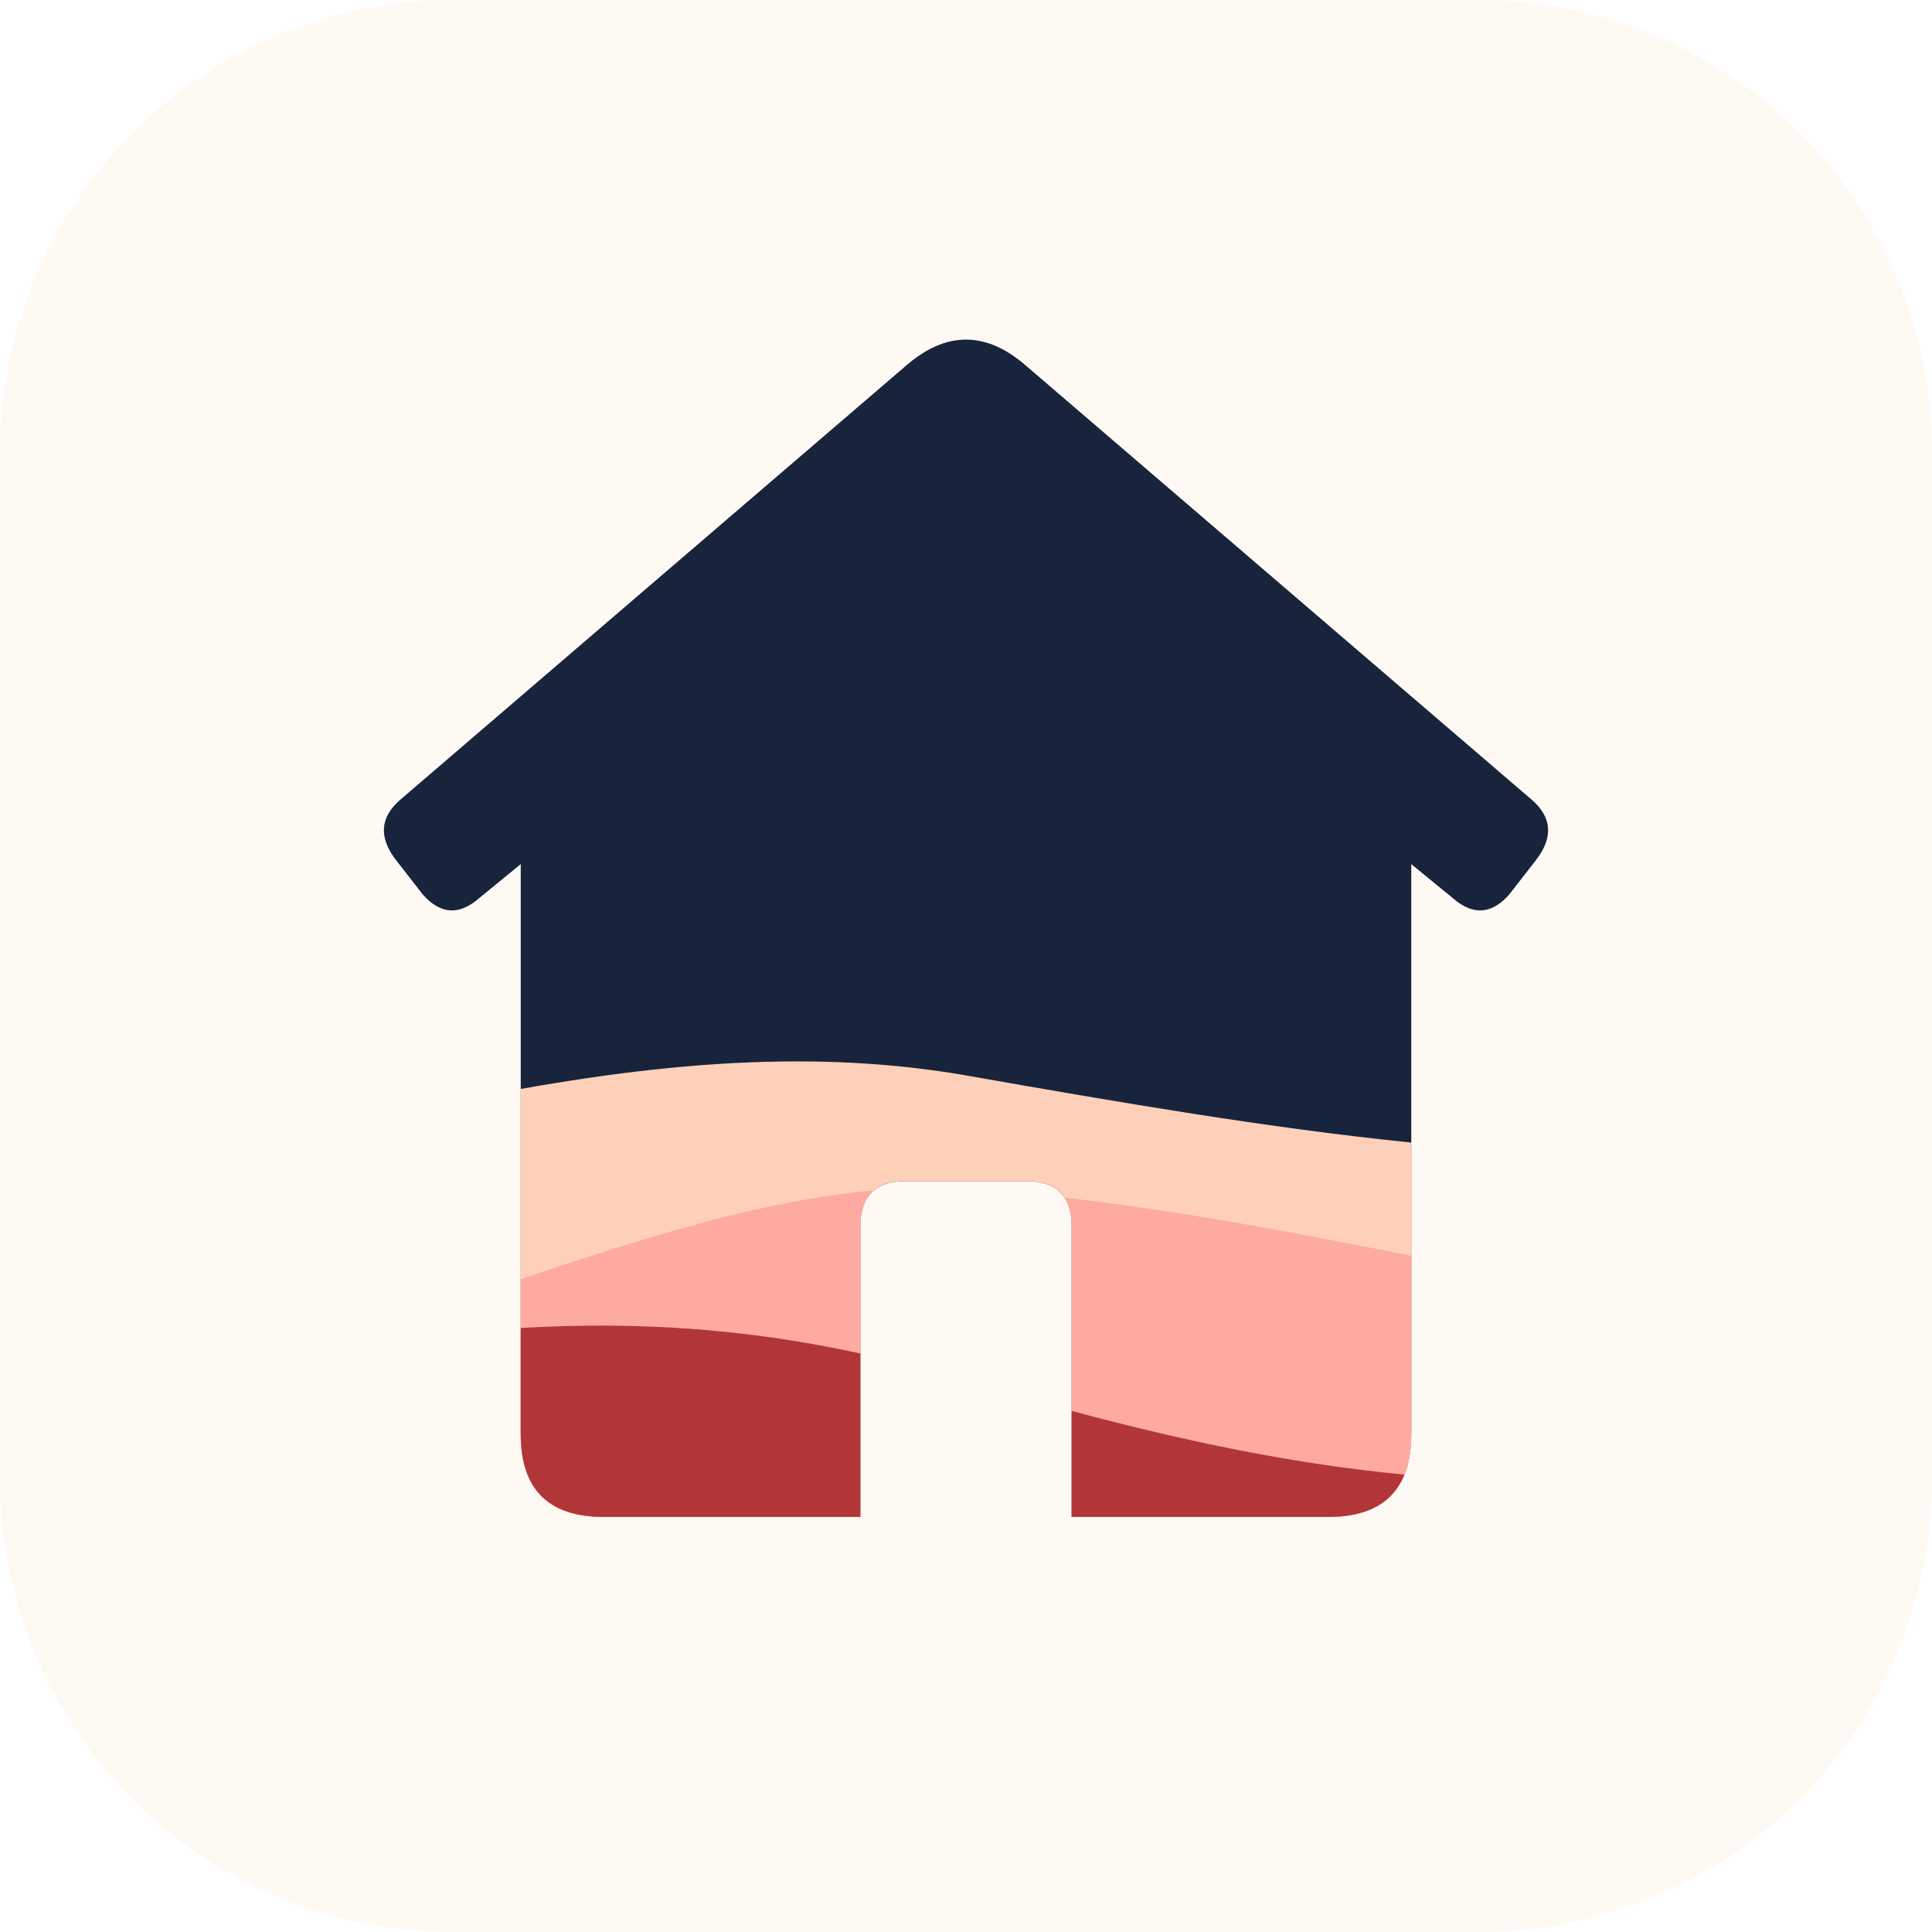
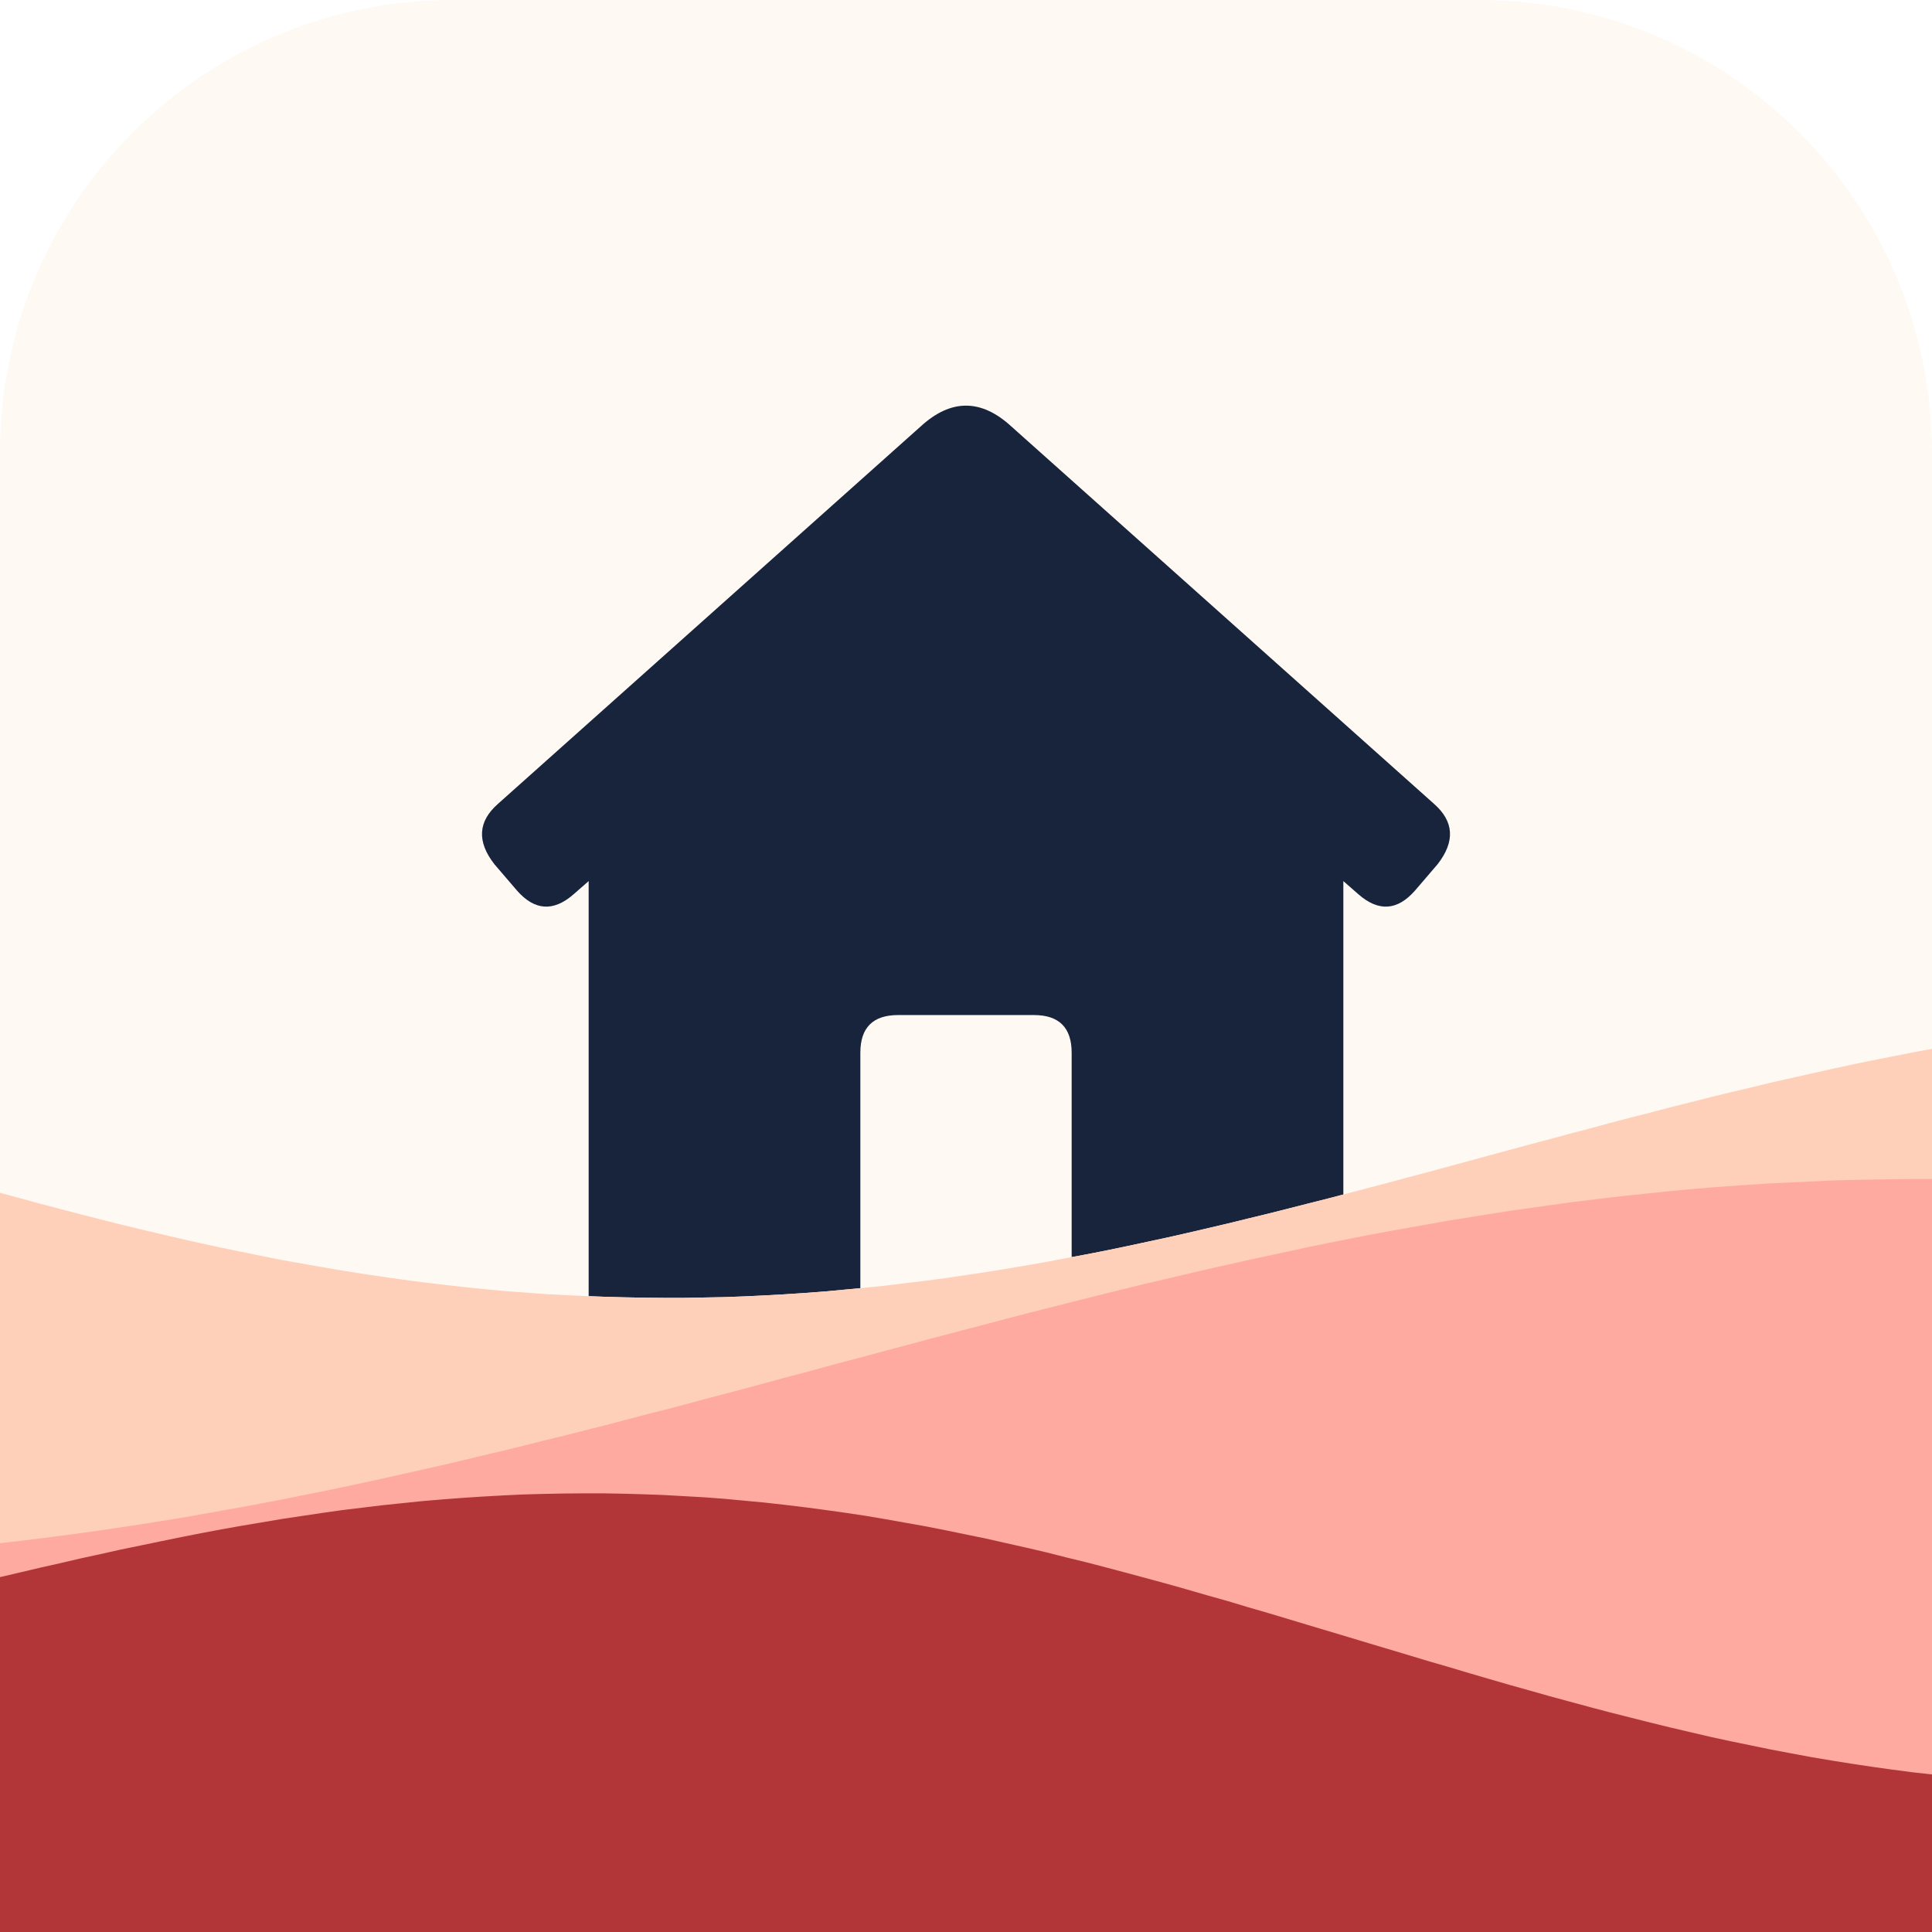
<svg xmlns="http://www.w3.org/2000/svg" width="1024" height="1024" viewBox="0 0 1024 1024">
  <rect width="1024" height="1024" rx="240" fill="#fff9f4" />
-   <path d="M 212 424 L 480 194 Q 512 166 544 194 L 812 424 Q 828 438 814 456 L 800 474 Q 786 490 770 476 L 748 458 L 748 760 Q 748 804 704 804 L 568 804 L 568 650 Q 568 626 544 626 L 480 626 Q 456 626 456 650 L 456 804 L 320 804 Q 276 804 276 760 L 276 458 L 254 476 Q 238 490 224 474 L 210 456 Q 196 438 212 424 Z" fill="#17243c" />
-   <path d="M 414.379 562.617 C 368.872 563.202 322.759 568.843 276 577.174 L 276 760 C 276 789.333 290.667 804 320 804 L 456 804 L 456 650 C 456 634 464 626 480 626 L 544 626 C 560 626 568 634 568 650 L 568 804 L 704 804 C 733.333 804 748 789.333 748 760 L 748 605.592 C 671.12 597.722 594.239 584.436 512 570 C 479.75 564.375 447.218 562.195 414.379 562.617 z" fill="#ffd0b9" />
-   <path d="M 463.422 630.895 C 403.841 636.209 340.863 656.1 276 678.004 L 276 760 C 276 789.333 290.667 804 320 804 L 456 804 L 456 650 C 456 641.158 458.535 634.85 463.422 630.895 z M 564.154 634.77 C 566.681 638.601 568 643.641 568 650 L 568 804 L 704 804 C 733.333 804 748 789.333 748 760 L 748 665.549 C 687.606 653.683 627.147 641.883 564.154 634.77 z" fill="#ffaaa0" />
-   <path d="M 309.008 702.656 C 298.207 702.799 287.197 703.22 276 703.863 L 276 760 C 276 789.333 290.667 804 320 804 L 456 804 L 456 717.377 C 408.609 707.033 360.892 701.972 309.008 702.656 z M 568 747.816 L 568 804 L 704 804 C 724.925 804 738.344 796.495 744.342 781.568 C 686.427 776.071 628.774 764.103 568 747.816 z" fill="#b23638" />
+   <path d="M 512 215 C 504 215 496 218.667 488 226 L 264 426 C 253.333 435.333 252.667 446 262 458 L 274 472 C 283.333 482.667 293.333 483.333 304 474 L 312 467 L 312 687.002 L 320 687.301 L 330.699 687.6 L 341.301 687.801 L 352 687.9 L 362.699 687.9 L 373.301 687.699 L 384 687.5 L 394.699 687.1 L 405.301 686.6 L 416 686 L 426.699 685.301 L 437.301 684.5 L 448 683.5 L 456 682.752 L 456 558 C 456 544.667 462.667 538 476 538 L 548 538 C 561.333 538 568 544.667 568 558 L 568 666.297 L 576 664.801 L 586.699 662.699 L 597.301 660.5 L 608 658.199 L 618.699 655.9 L 629.301 653.5 L 640 651 L 650.699 648.5 L 661.301 645.9 L 672 643.301 L 682.699 640.6 L 693.301 637.9 L 704 635.199 L 712 633.107 L 712 467 L 720 474 C 730.667 483.333 740.667 482.667 750 472 L 762 458 C 771.333 446 770.667 435.333 760 426 L 536 226 C 528 218.667 520 215 512 215 z " fill="#17243c" />
+   <path d="M -32 632.2 L 0.0 632.2 L 10.7 635.1 L 21.3 638.0 L 32.0 640.8 L 42.7 643.6 L 53.3 646.3 L 64.0 649.0 L 74.7 651.6 L 85.3 654.1 L 96.0 656.6 L 106.7 659.0 L 117.3 661.3 L 128.0 663.5 L 138.7 665.7 L 149.3 667.8 L 160.0 669.7 L 170.7 671.6 L 181.3 673.4 L 192.0 675.1 L 202.7 676.7 L 213.3 678.2 L 224.0 679.6 L 234.7 680.9 L 245.3 682.1 L 256.0 683.2 L 266.7 684.2 L 277.3 685.0 L 288.0 685.8 L 298.7 686.4 L 309.3 686.9 L 320.0 687.3 L 330.7 687.6 L 341.3 687.8 L 352.0 687.9 L 362.7 687.9 L 373.3 687.7 L 384.0 687.5 L 394.7 687.1 L 405.3 686.6 L 416.0 686.0 L 426.7 685.3 L 437.3 684.5 L 448.0 683.5 L 458.7 682.5 L 469.3 681.4 L 480.0 680.1 L 490.7 678.8 L 501.3 677.4 L 512.0 675.8 L 522.7 674.2 L 533.3 672.5 L 544.0 670.7 L 554.7 668.8 L 565.3 666.8 L 576.0 664.8 L 586.7 662.7 L 597.3 660.5 L 608.0 658.2 L 618.7 655.9 L 629.3 653.5 L 640.0 651.0 L 650.7 648.5 L 661.3 645.9 L 672.0 643.3 L 682.7 640.6 L 693.3 637.9 L 704.0 635.2 L 714.7 632.4 L 725.3 629.6 L 736.0 626.8 L 746.7 623.9 L 757.3 621.1 L 768.0 618.2 L 778.7 615.3 L 789.3 612.4 L 800.0 609.5 L 810.7 606.6 L 821.3 603.8 L 832.0 600.9 L 842.7 598.1 L 853.3 595.2 L 864.0 592.4 L 874.7 589.7 L 885.3 586.9 L 896.0 584.2 L 906.7 581.5 L 917.3 578.9 L 928.0 576.4 L 938.7 573.8 L 949.3 571.4 L 960.0 569.0 L 970.7 566.6 L 981.3 564.3 L 992.0 562.1 L 1002.7 560.0 L 1013.3 557.9 L 1024.0 555.9 L 1056 555.9 L 1056 1056 L -32 1056 Z" fill="#ffd0b9" />
+   <path d="M -32 817.9 L 0.0 817.9 L 10.7 816.7 L 21.3 815.4 L 32.0 814.0 L 42.7 812.6 L 53.3 811.1 L 64.0 809.5 L 74.7 807.9 L 85.3 806.2 L 96.0 804.5 L 106.7 802.6 L 117.3 800.7 L 128.0 798.8 L 138.7 796.8 L 149.3 794.8 L 160.0 792.6 L 170.7 790.5 L 181.3 788.3 L 192.0 786.0 L 202.7 783.7 L 213.3 781.3 L 224.0 778.9 L 234.7 776.5 L 245.3 774.0 L 256.0 771.4 L 266.7 768.9 L 277.3 766.3 L 288.0 763.6 L 298.7 761.0 L 309.3 758.3 L 320.0 755.6 L 330.7 752.8 L 341.3 750.0 L 352.0 747.3 L 362.7 744.5 L 373.3 741.6 L 384.0 738.8 L 394.7 736.0 L 405.3 733.1 L 416.0 730.2 L 426.7 727.4 L 437.3 724.5 L 448.0 721.6 L 458.7 718.8 L 469.3 715.9 L 480.0 713.1 L 490.7 710.2 L 501.3 707.4 L 512.0 704.6 L 522.7 701.8 L 533.3 699.0 L 544.0 696.2 L 554.7 693.5 L 565.3 690.8 L 576.0 688.1 L 586.7 685.4 L 597.3 682.8 L 608.0 680.2 L 618.7 677.7 L 629.3 675.2 L 640.0 672.7 L 650.7 670.3 L 661.3 667.9 L 672.0 665.6 L 682.7 663.3 L 693.3 661.0 L 704.0 658.8 L 714.7 656.7 L 725.3 654.6 L 736.0 652.6 L 746.7 650.7 L 757.3 648.8 L 768.0 646.9 L 778.7 645.2 L 789.3 643.5 L 800.0 641.8 L 810.7 640.3 L 821.3 638.8 L 832.0 637.3 L 842.7 636.0 L 853.3 634.7 L 864.0 633.5 L 874.7 632.4 L 885.3 631.3 L 896.0 630.3 L 906.7 629.4 L 917.3 628.6 L 928.0 627.9 L 938.7 627.2 L 949.3 626.7 L 960.0 626.2 L 970.7 625.7 L 981.3 625.4 L 992.0 625.2 L 1002.7 625.0 L 1013.3 624.9 L 1024.0 624.9 L 1056 624.9 L 1056 1056 L -32 1056 Z" fill="#ffaaa0" />
+   <path d="M -32 835.9 L 0.0 835.9 L 10.7 833.4 L 21.3 830.9 L 32.0 828.5 L 42.7 826.0 L 53.3 823.7 L 64.0 821.3 L 74.7 819.1 L 85.3 816.9 L 96.0 814.7 L 106.7 812.6 L 117.3 810.6 L 128.0 808.7 L 138.7 806.9 L 149.3 805.1 L 160.0 803.5 L 170.7 801.9 L 181.3 800.4 L 192.0 799.1 L 202.7 797.8 L 213.3 796.7 L 224.0 795.6 L 234.7 794.7 L 245.3 793.9 L 256.0 793.2 L 266.7 792.6 L 277.3 792.1 L 288.0 791.8 L 298.7 791.6 L 309.3 791.5 L 320.0 791.5 L 330.7 791.7 L 341.3 792.0 L 352.0 792.4 L 362.7 793.0 L 373.3 793.6 L 384.0 794.4 L 394.7 795.4 L 405.3 796.4 L 416.0 797.6 L 426.7 798.9 L 437.3 800.3 L 448.0 801.8 L 458.7 803.4 L 469.3 805.2 L 480.0 807.1 L 490.7 809.0 L 501.3 811.1 L 512.0 813.3 L 522.7 815.5 L 533.3 817.9 L 544.0 820.3 L 554.7 822.8 L 565.3 825.5 L 576.0 828.1 L 586.7 830.9 L 597.3 833.7 L 608.0 836.6 L 618.7 839.5 L 629.3 842.5 L 640.0 845.6 L 650.7 848.6 L 661.3 851.8 L 672.0 854.9 L 682.7 858.1 L 693.3 861.3 L 704.0 864.5 L 714.7 867.7 L 725.3 870.9 L 736.0 874.1 L 746.7 877.3 L 757.3 880.5 L 768.0 883.6 L 778.7 886.8 L 789.3 889.9 L 800.0 893.0 L 810.7 896.0 L 821.3 899.0 L 832.0 901.9 L 842.7 904.8 L 853.3 907.6 L 864.0 910.3 L 874.7 913.0 L 885.3 915.6 L 896.0 918.1 L 906.7 920.6 L 917.3 922.9 L 928.0 925.1 L 938.7 927.3 L 949.3 929.3 L 960.0 931.3 L 970.7 933.1 L 981.3 934.8 L 992.0 936.4 L 1002.7 937.9 L 1013.3 939.3 L 1024.0 940.5 L 1056 940.5 L 1056 1056 L -32 1056 Z" fill="#b23638" />
</svg>
